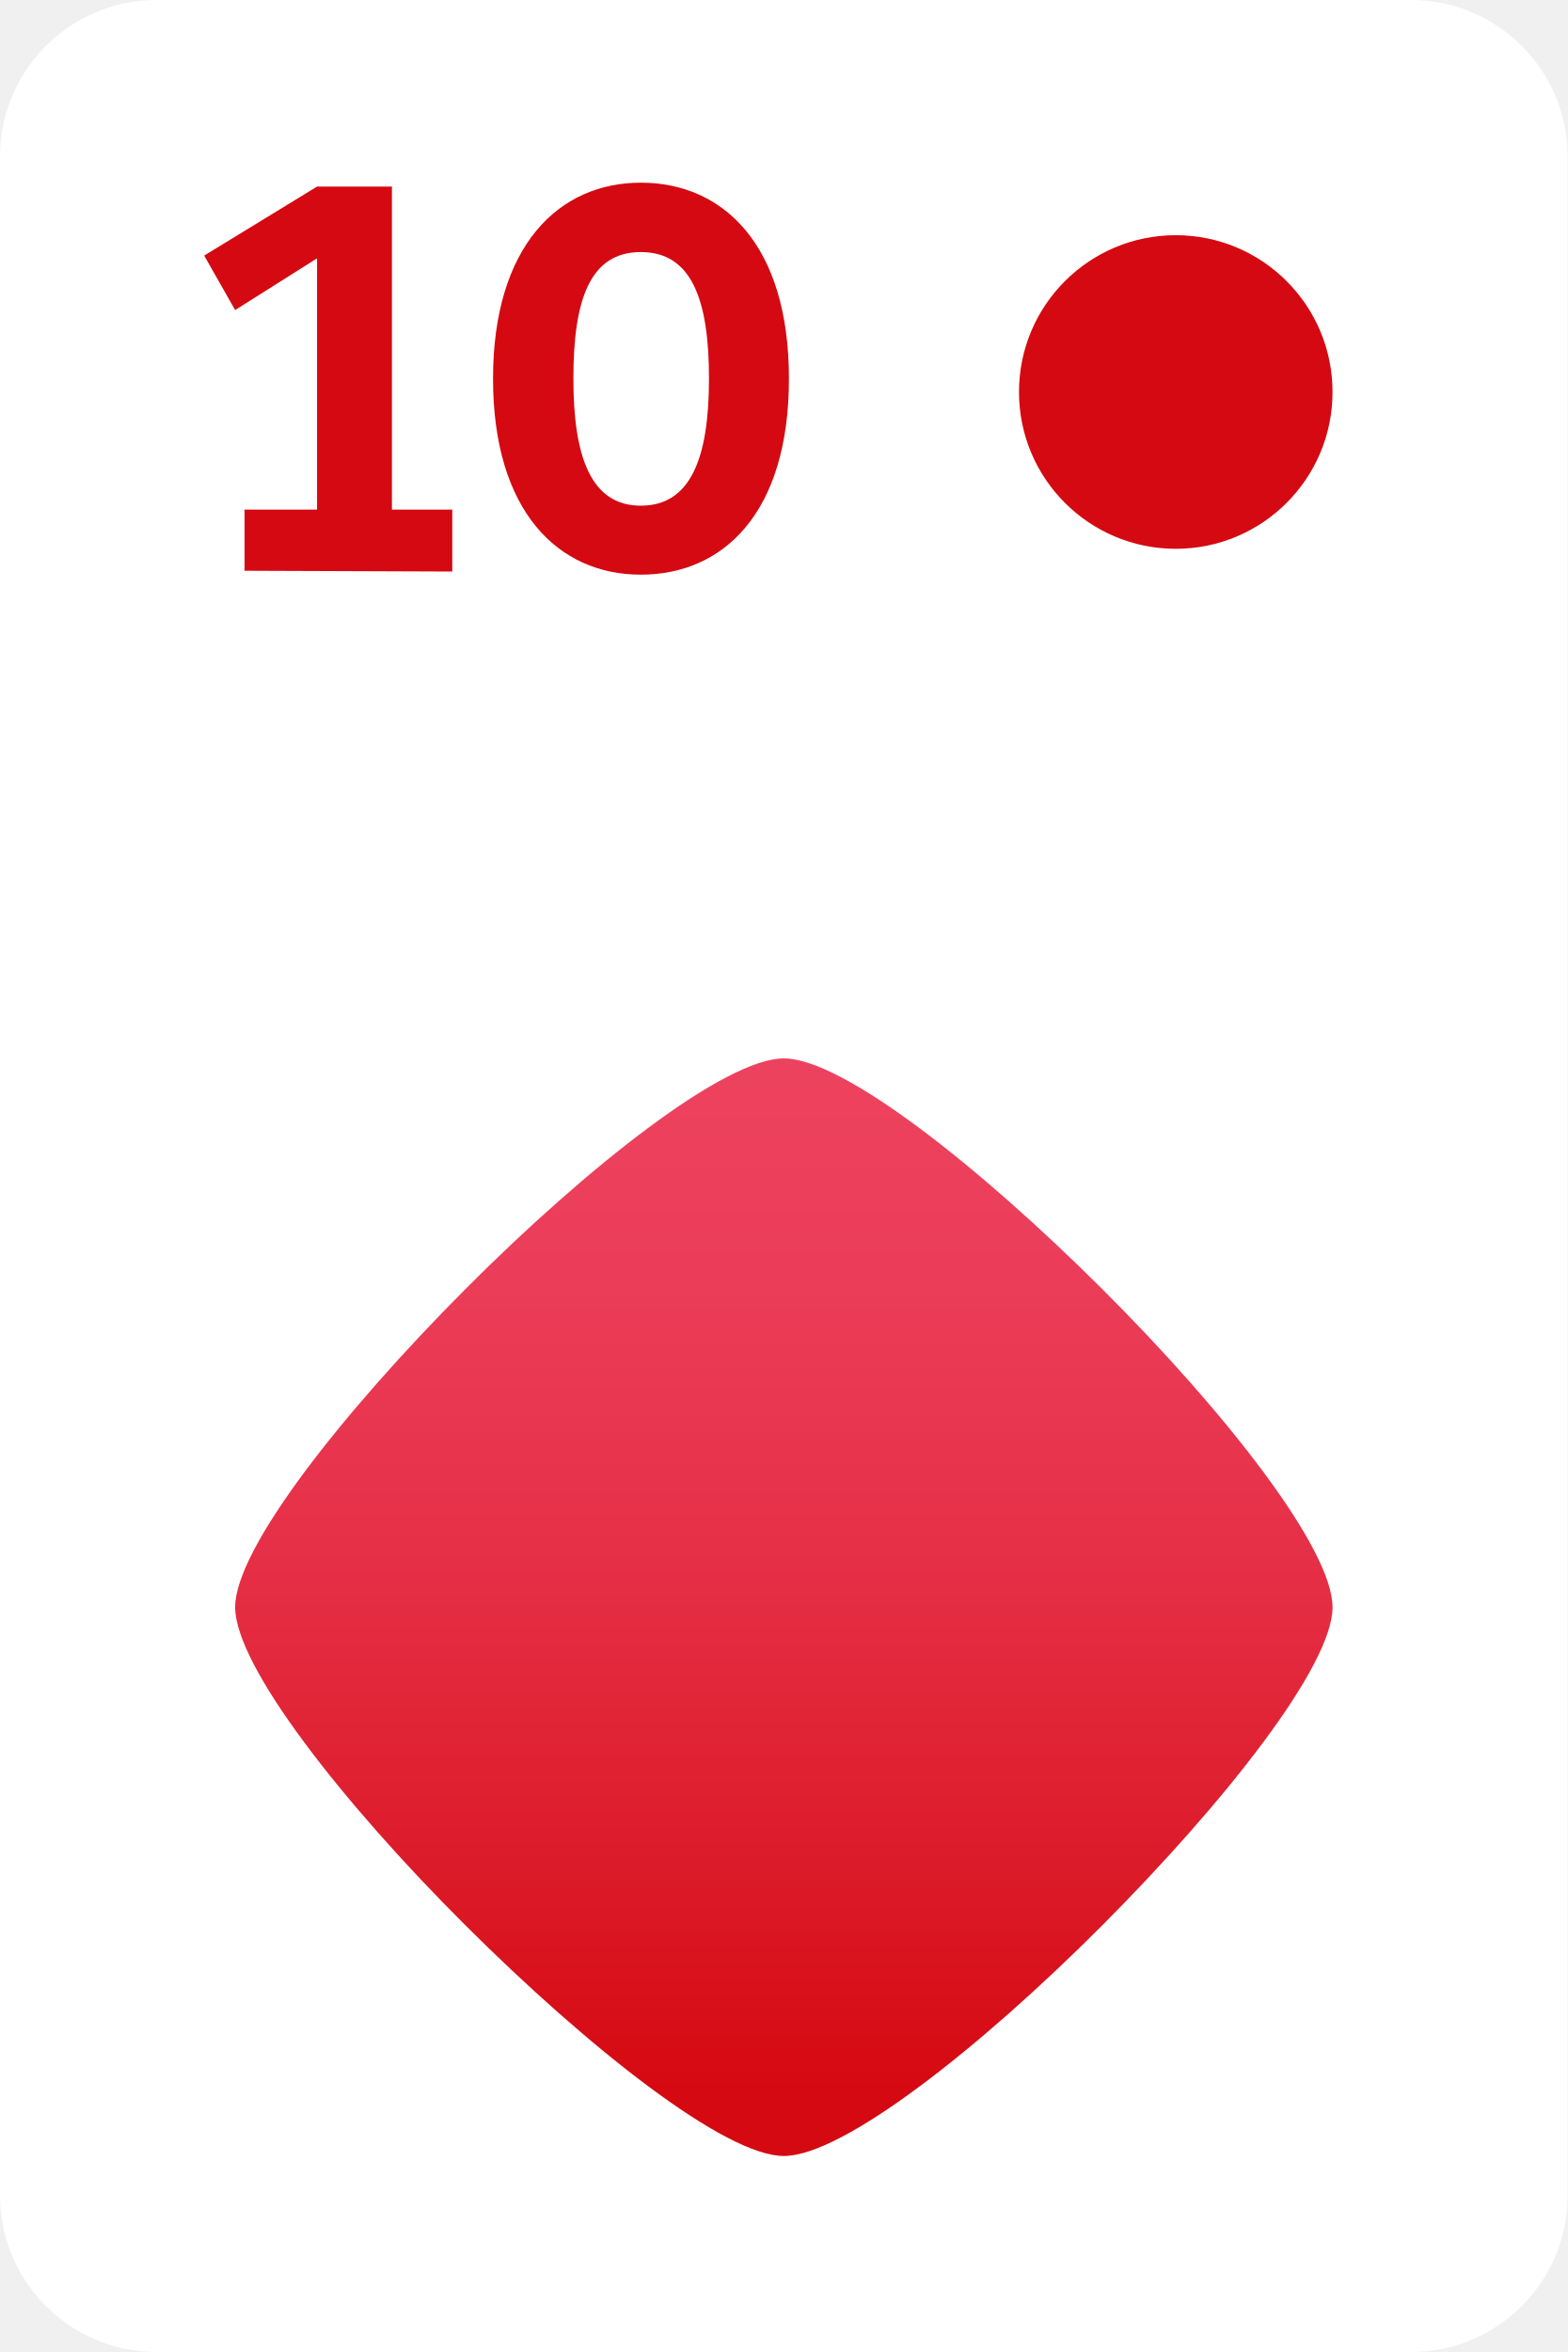
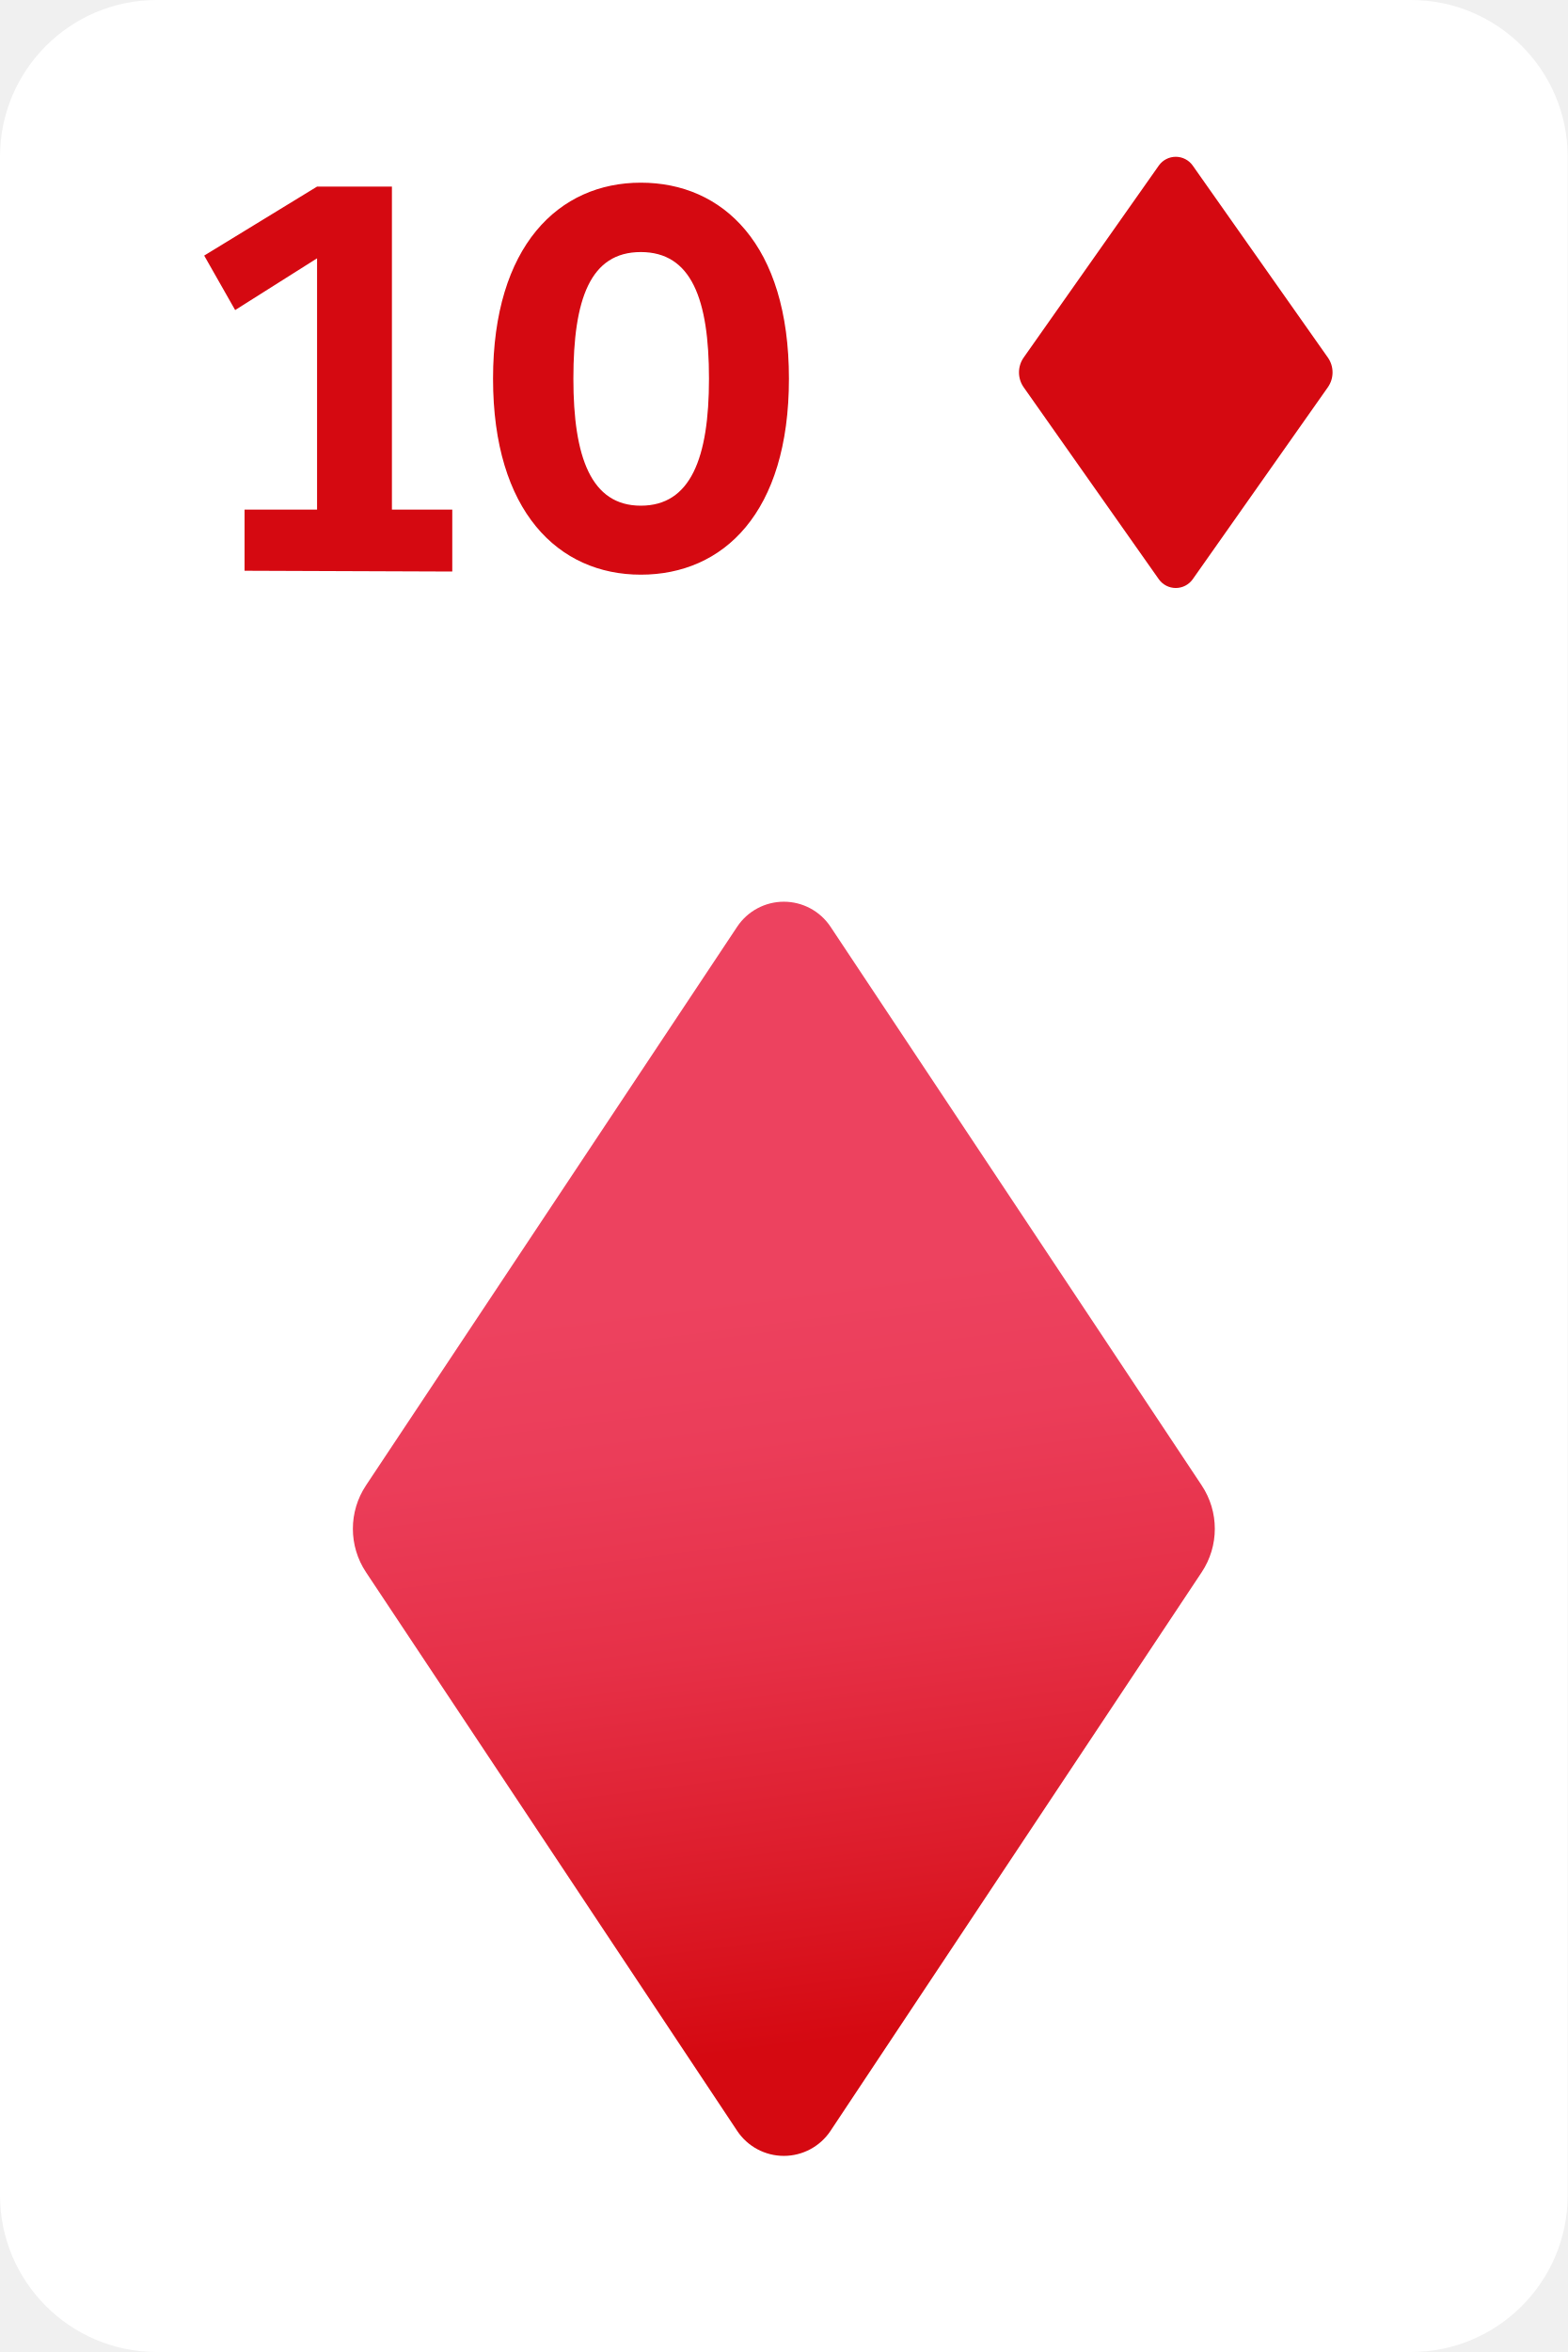
<svg xmlns="http://www.w3.org/2000/svg" viewBox="0 0 40 60">
  <defs>
-     <linearGradient id="svg_card_diamonds_10_1" x1="20" y1="27.21" x2="20" y2="53.31" gradientUnits="userSpaceOnUse">
+     <linearGradient id="svg_card_diamonds_10_1" x1="19.22" y1="32.86" x2="21.66" y2="52.01" gradientUnits="userSpaceOnUse">
      <stop offset="0" stop-color="#ed425f" />
      <stop offset=".2" stop-color="#eb3d59" />
      <stop offset=".47" stop-color="#e63047" />
      <stop offset=".78" stop-color="#dc1b29" />
      <stop offset="1" stop-color="#d50911" />
    </linearGradient>
  </defs>
  <rect width="40" height="60" rx="4" fill="#fff" />
-   <path d="M6.24 14.56V13h1.85V6.59L6 7.91l-.79-1.39 2.88-1.76H10V13h1.54v1.58zm13.89-4.9c0 3.43-1.68 5-3.78 5s-3.77-1.61-3.77-5 1.68-5 3.77-5 3.78 1.57 3.78 5zm-5.5 0c0 2 .45 3.24 1.72 3.24s1.74-1.21 1.74-3.24-.45-3.23-1.74-3.23-1.72 1.2-1.72 3.23z" fill="#d50911" />
-   <path d="M20 27c-1.5 0-5 2.75-8.12 5.88S6 39.5 6 41s2.75 5 5.88 8.12S18.5 55 20 55s5-2.75 8.12-5.88S34 42.5 34 41s-2.75-5-5.88-8.12S21.5 27 20 27z" fill="url(#svg_card_diamonds_10_1)" />
-   <circle cx="30" cy="10" r="4" fill="#d50911" />
+   <path fill="#d50911" d="M6.24 14.56V13h1.85V6.59L6 7.91l-.79-1.39 2.88-1.76H10V13h1.54v1.58zM20.13 9.66c0 3.43-1.68 5-3.78 5s-3.77-1.61-3.77-5 1.68-5 3.77-5 3.78 1.57 3.78 5zm-5.5 0c0 2 .45 3.24 1.72 3.24s1.74-1.21 1.74-3.24-.45-3.23-1.74-3.23-1.72 1.2-1.72 3.23zM33.88 9.88l-3.45 4.9a.53.53 0 01-.86 0l-3.45-4.9a.66.66 0 010-.76l3.45-4.9a.53.53 0 01.86 0l3.45 4.9a.66.66 0 010 .76z" />
+   <path d="M30.66 40.11l-9.47 14.25a1.43 1.43 0 01-2.38 0L9.34 40.11a2 2 0 010-2.22l9.47-14.25a1.43 1.43 0 012.38 0l9.47 14.25a2 2 0 010 2.22z" fill="url(#svg_card_diamonds_10_1)" />
</svg>
